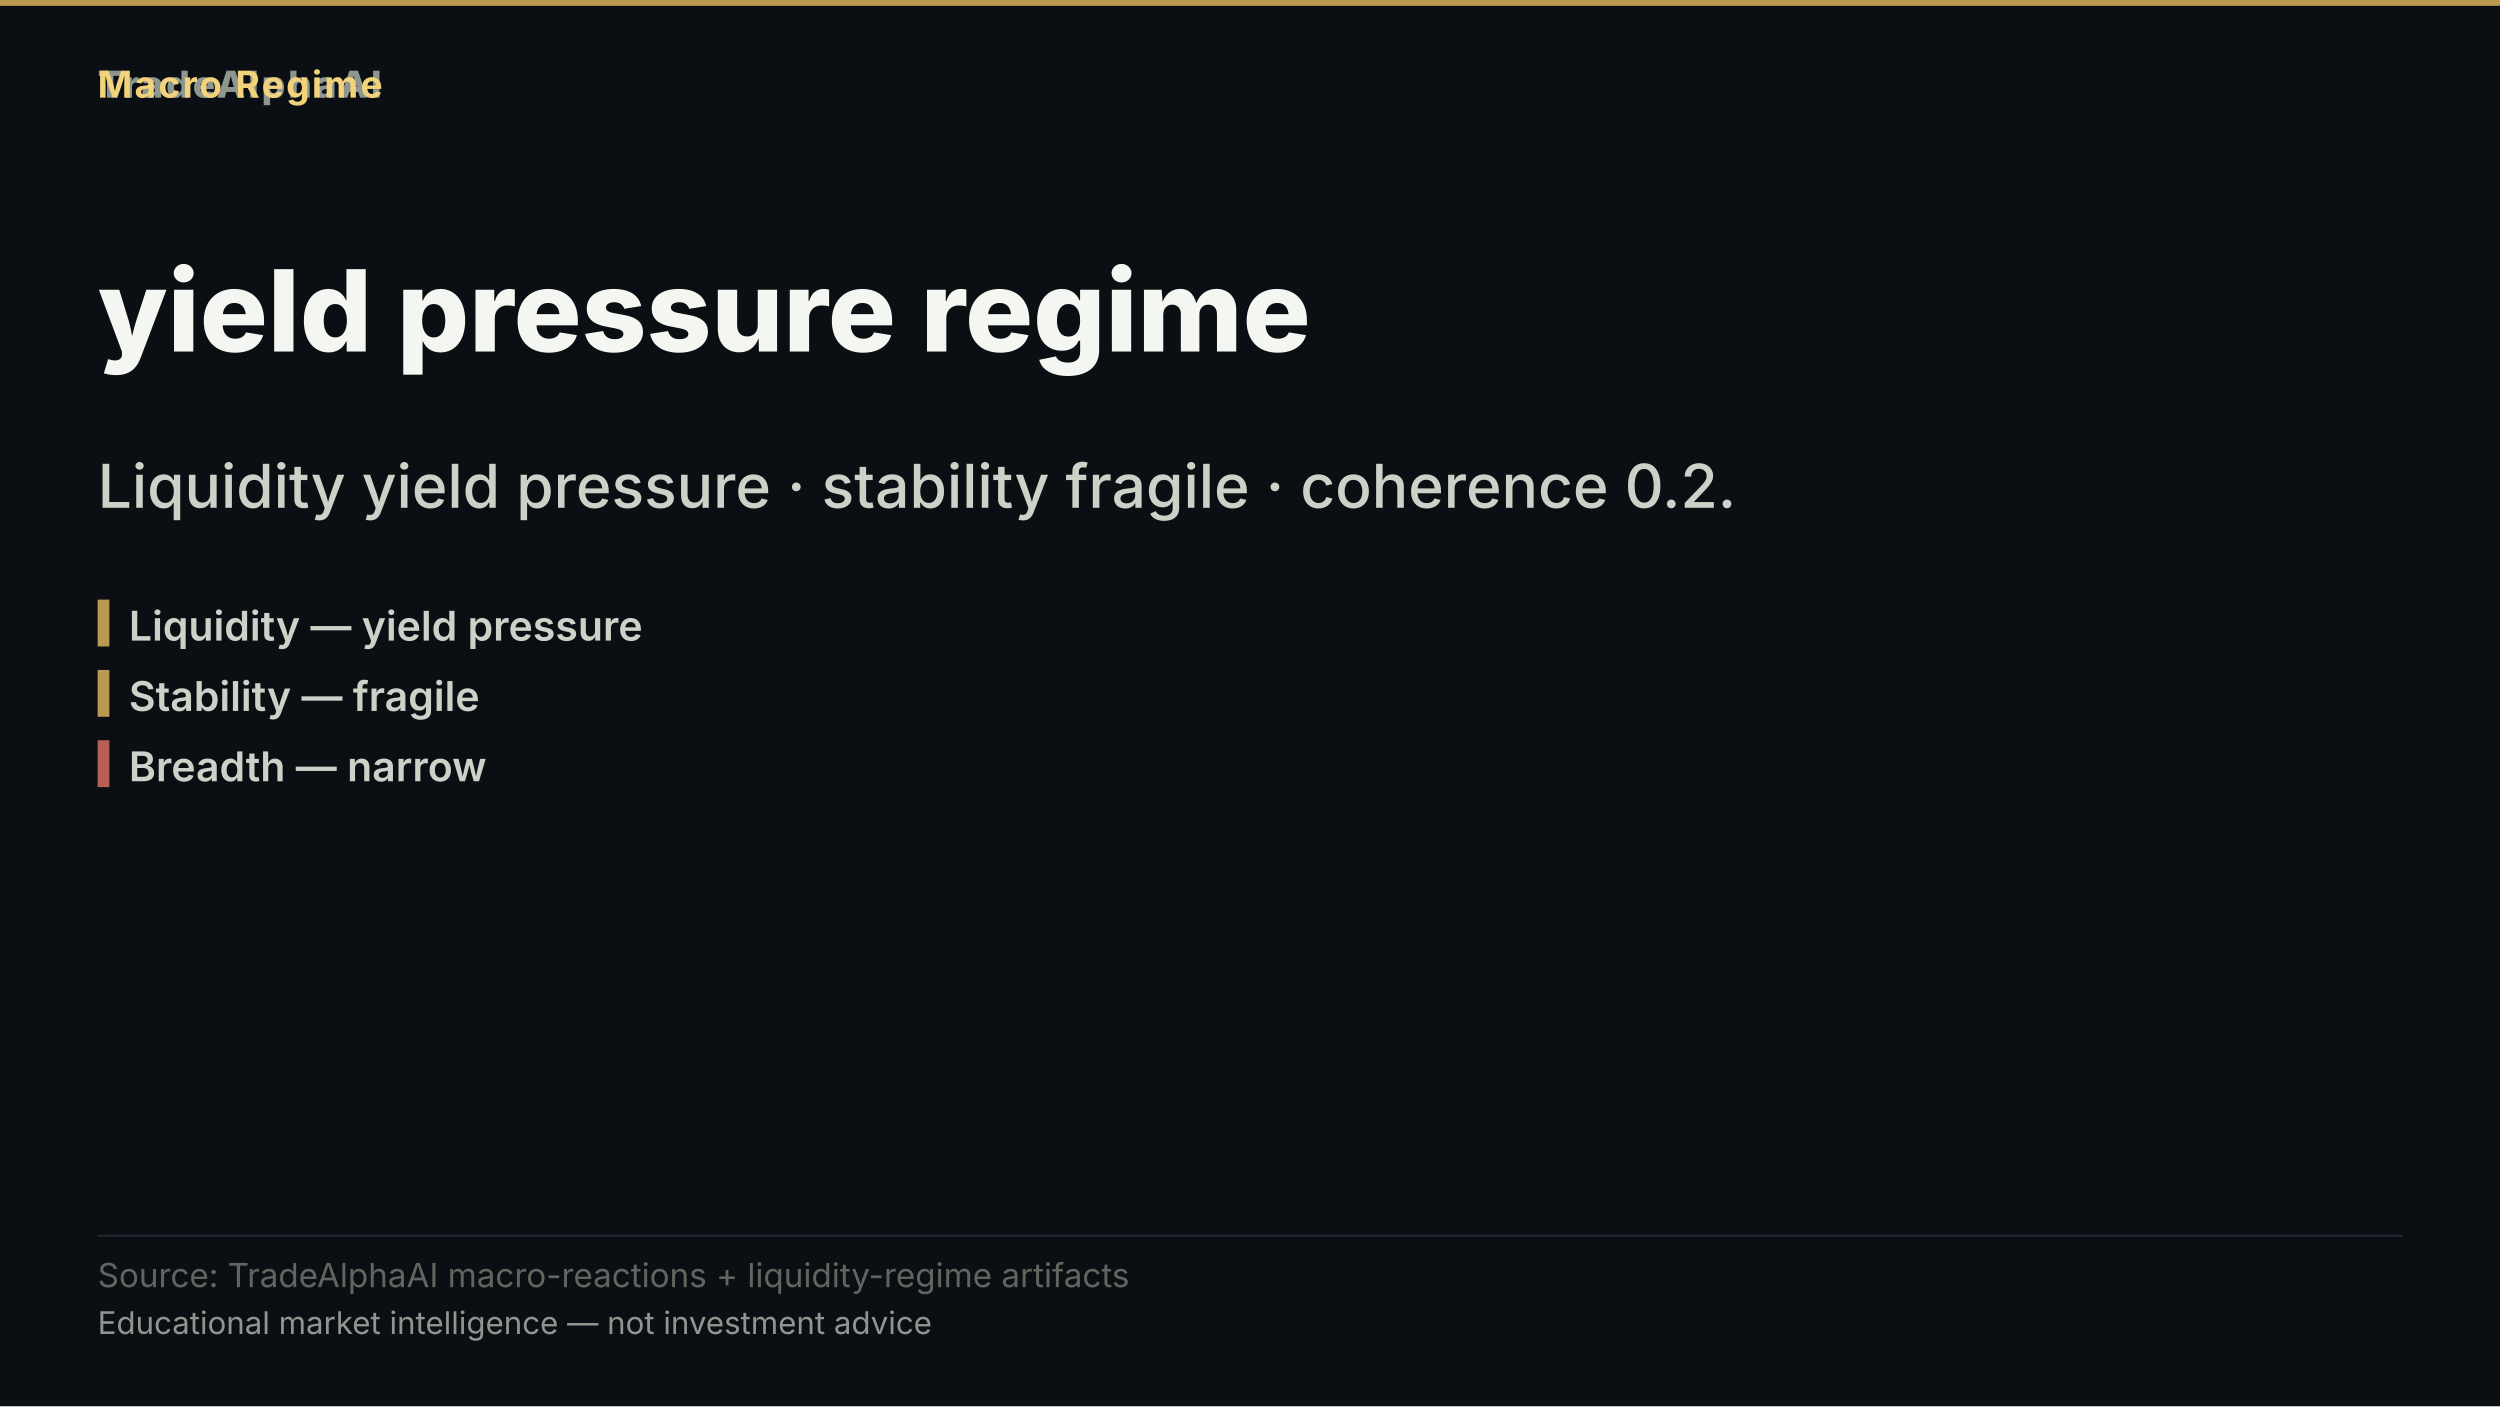
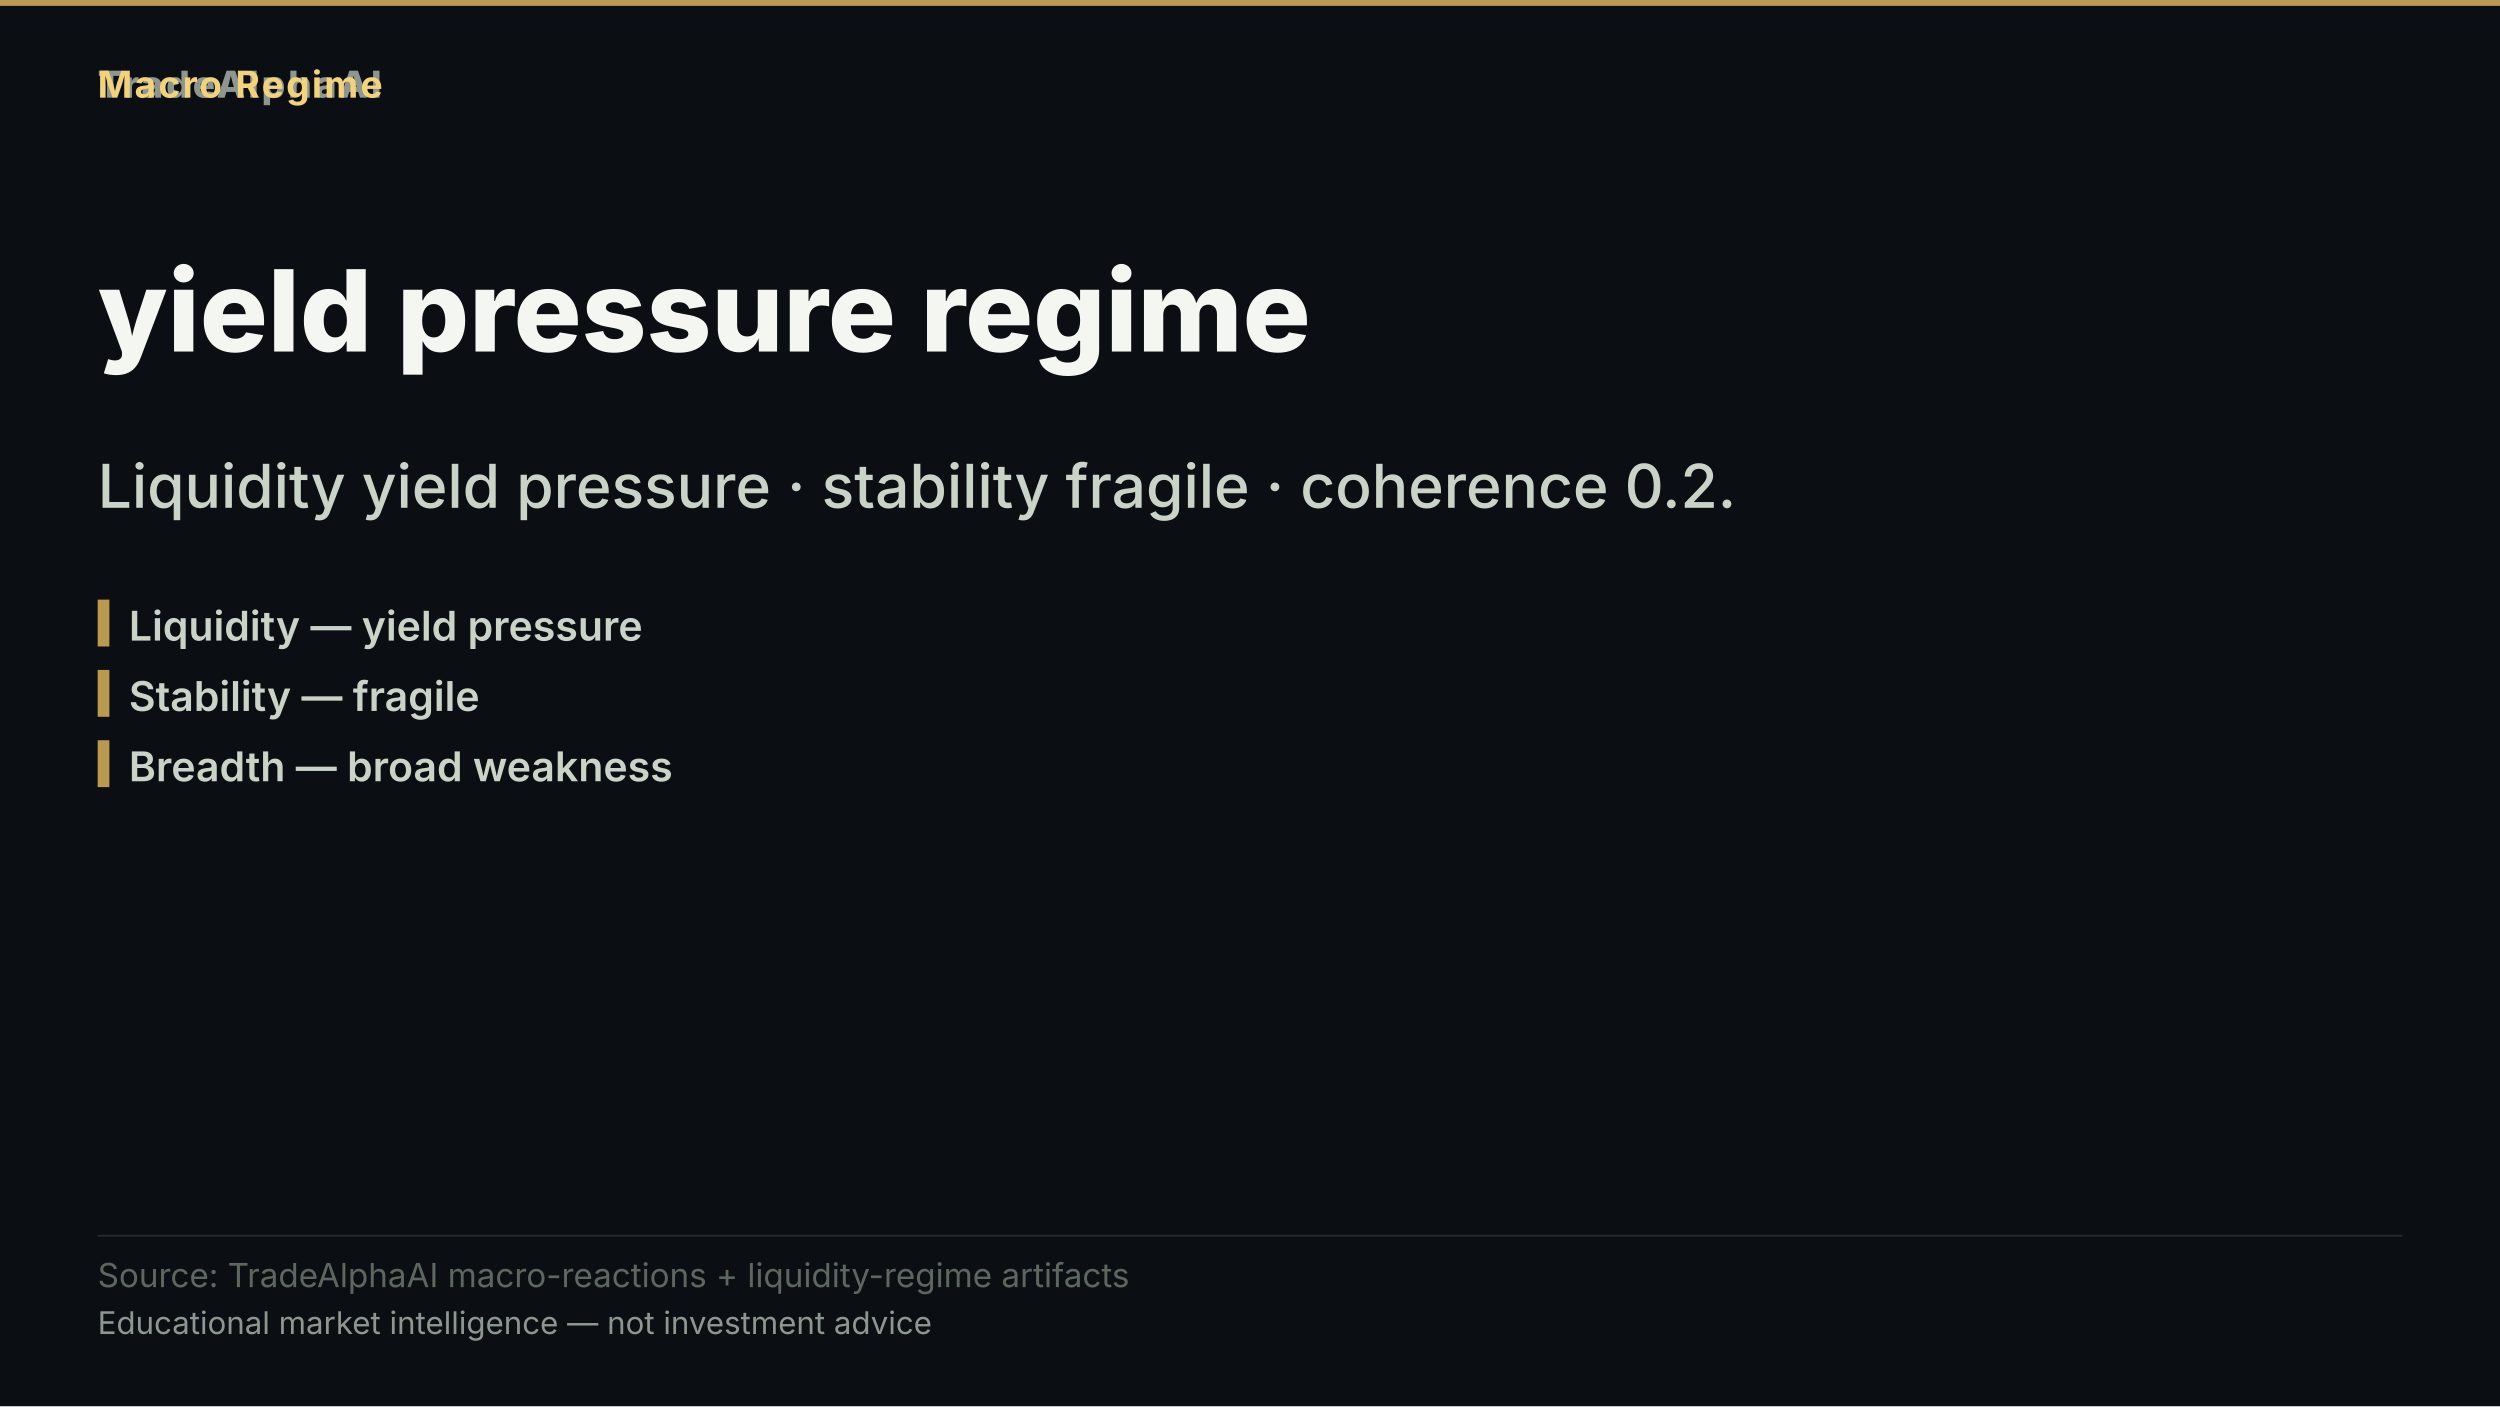
<svg xmlns="http://www.w3.org/2000/svg" width="1280" height="720" viewBox="0 0 1280 720" role="img" aria-label="yield pressure regime">
  <rect width="1280" height="720" fill="#0b0e13" />
  <rect x="0" y="0" width="1280" height="3" fill="#d8b15a" opacity="0.85" />
  <text x="50" y="50" font-family="'Inter','Segoe UI','Helvetica Neue',Arial,sans-serif" font-size="19" font-weight="800" letter-spacing="1.5" fill="#8d978f" text-anchor="start">TradeAlphaAI</text>
  <text x="50" y="50" font-family="'Inter','Segoe UI','Helvetica Neue',Arial,sans-serif" font-size="19" font-weight="700" letter-spacing="1.2" fill="#f2d27b" text-anchor="start">Macro Regime</text>
  <text x="50" y="180" font-family="'Inter','Segoe UI','Helvetica Neue',Arial,sans-serif" font-size="58" font-weight="800" fill="#f4f7f1" text-anchor="start">yield pressure regime</text>
  <text x="50" y="260" font-family="'Inter','Segoe UI','Helvetica Neue',Arial,sans-serif" font-size="31" font-weight="500" fill="#cad3c7" text-anchor="start">Liquidity yield pressure · stability fragile · coherence 0.2.</text>
  <rect x="50" y="307" width="6" height="24" fill="#d8b15a" opacity="0.85" />
  <text x="66" y="328" font-family="'Inter','Segoe UI','Helvetica Neue',Arial,sans-serif" font-size="21" font-weight="600" fill="#cad3c7" text-anchor="start">Liquidity — yield pressure</text>
  <rect x="50" y="343" width="6" height="24" fill="#d8b15a" opacity="0.85" />
  <text x="66" y="364" font-family="'Inter','Segoe UI','Helvetica Neue',Arial,sans-serif" font-size="21" font-weight="600" fill="#cad3c7" text-anchor="start">Stability — fragile</text>
-   <rect x="50" y="379" width="6" height="24" fill="#d66e60" opacity="0.85" />
-   <text x="66" y="400" font-family="'Inter','Segoe UI','Helvetica Neue',Arial,sans-serif" font-size="21" font-weight="600" fill="#cad3c7" text-anchor="start">Breadth — narrow</text>
+   <rect x="50" y="379" width="6" height="24" fill="#d8b15a" opacity="0.85" />
+   <text x="66" y="400" font-family="'Inter','Segoe UI','Helvetica Neue',Arial,sans-serif" font-size="21" font-weight="600" fill="#cad3c7" text-anchor="start">Breadth — broad weakness</text>
  <rect x="50" y="632.2" width="1180" height="1" fill="rgba(148,163,184,0.18)" />
  <text x="50" y="659" font-family="'Inter','Segoe UI','Helvetica Neue',Arial,sans-serif" font-size="17" fill="#5d675f" text-anchor="start">Source: TradeAlphaAI macro-reactions + liquidity-regime artifacts</text>
  <text x="50" y="683" font-family="'Inter','Segoe UI','Helvetica Neue',Arial,sans-serif" font-size="16" fill="#8d978f" text-anchor="start">Educational market intelligence — not investment advice</text>
</svg>
